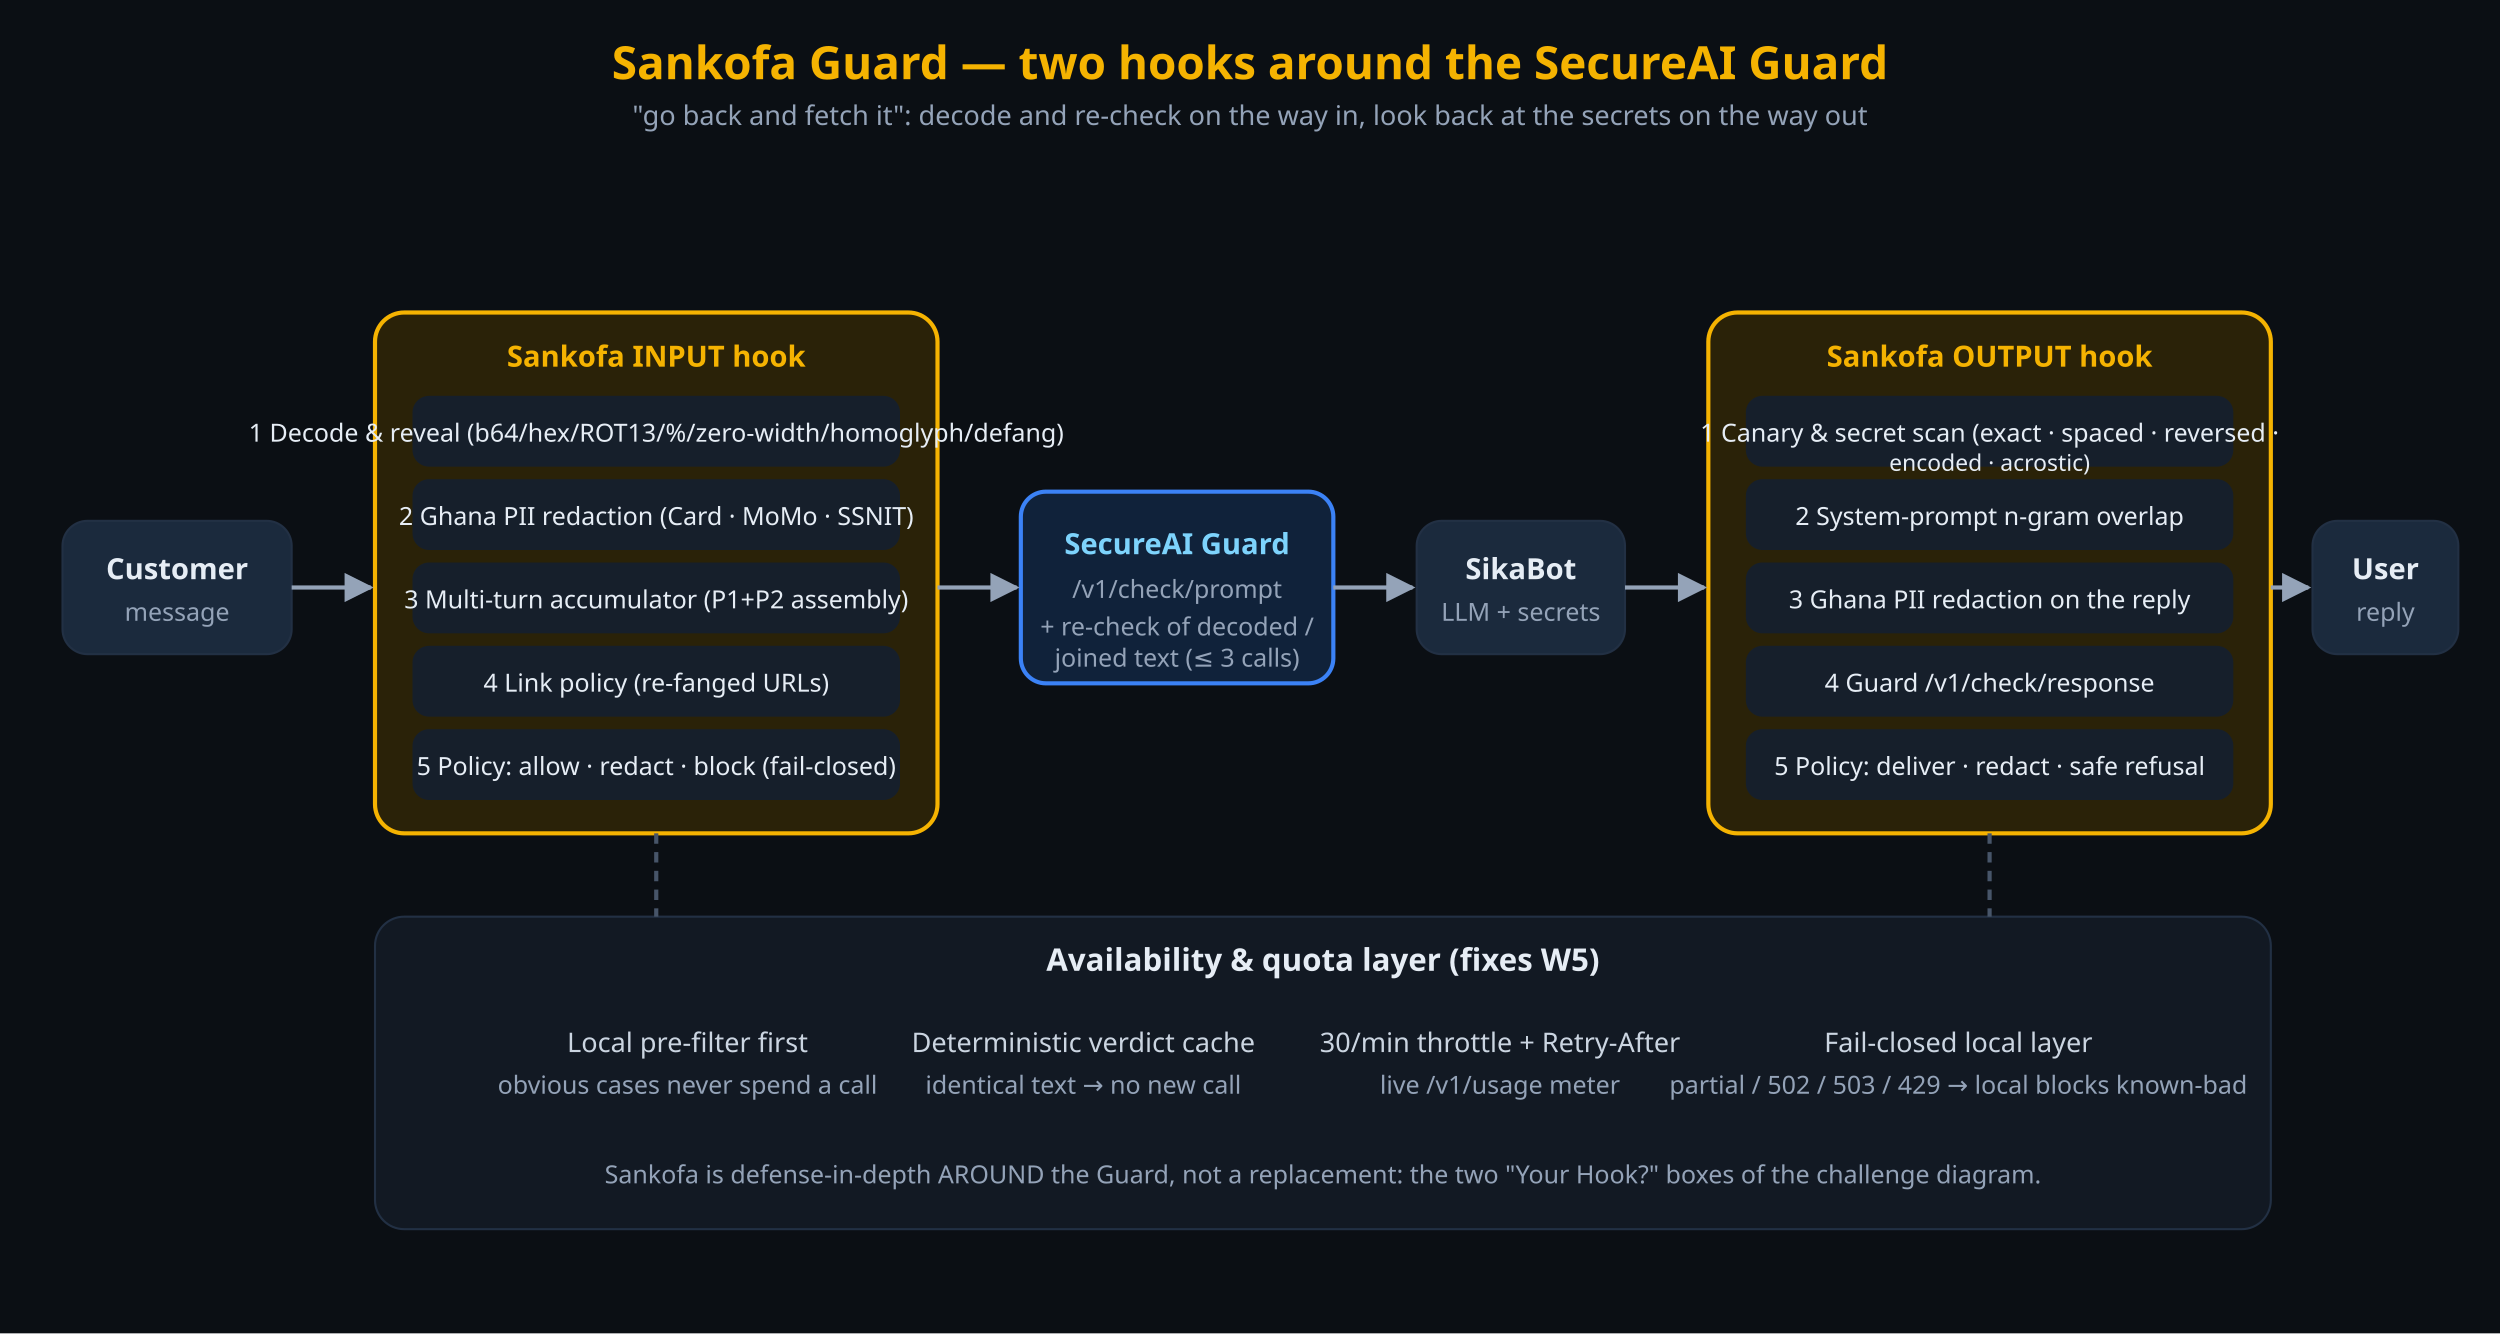
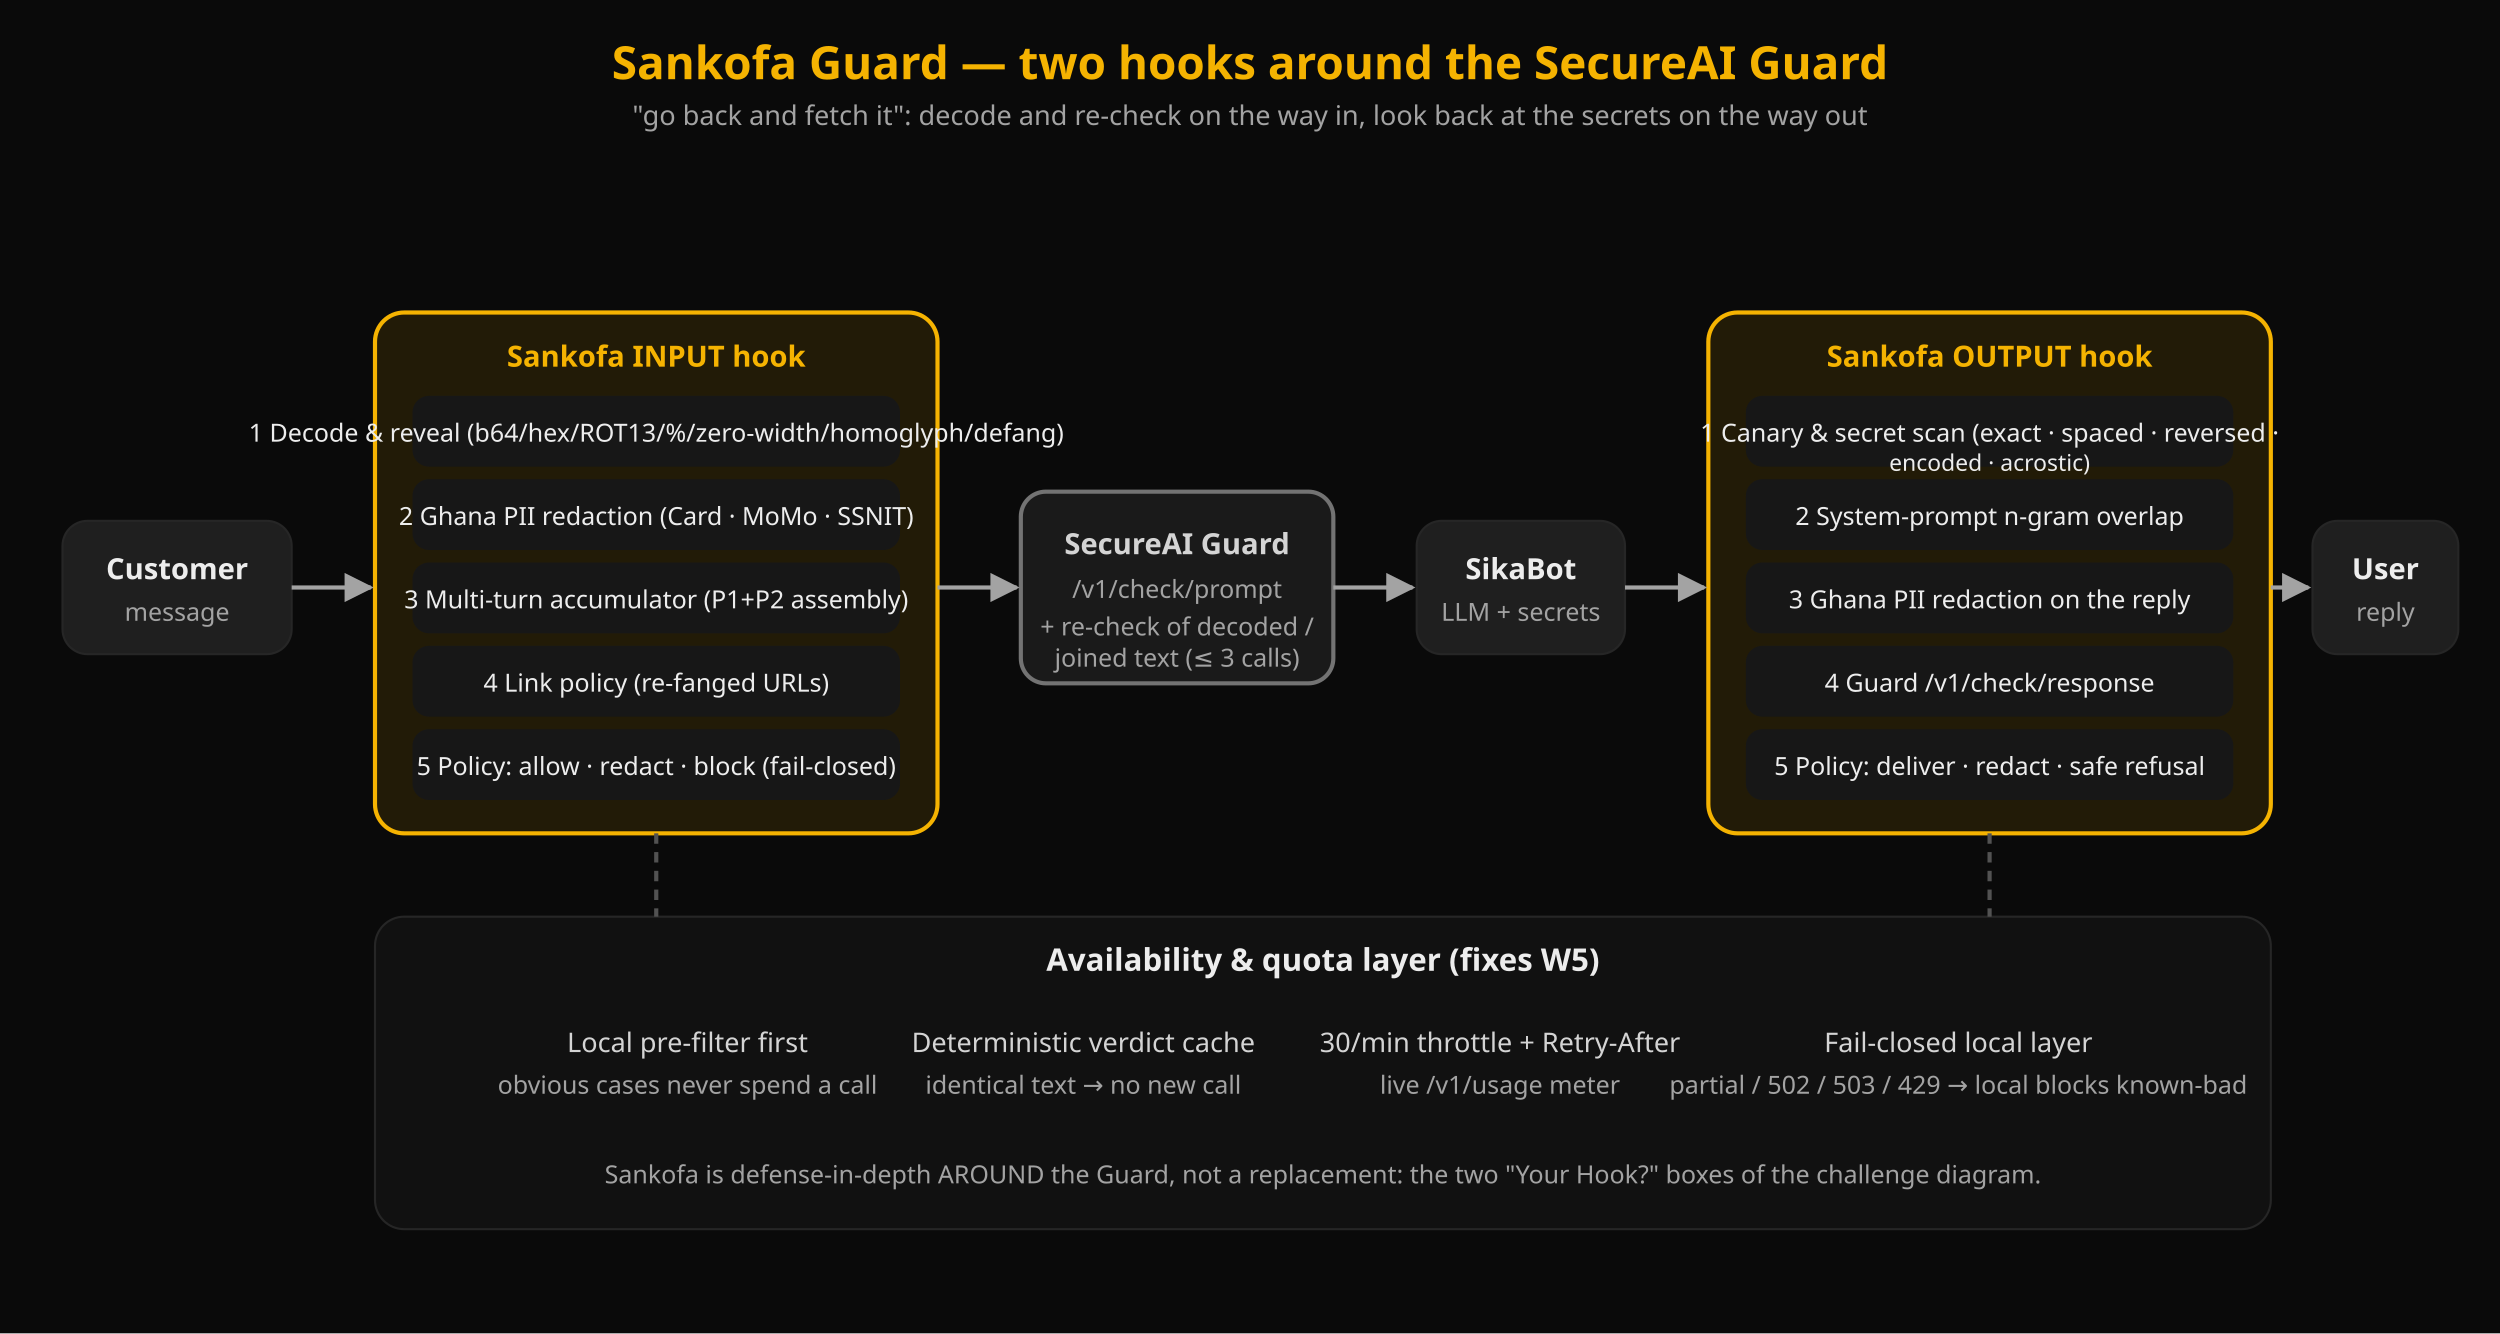
- <svg xmlns="http://www.w3.org/2000/svg" viewBox="0 0 1200 640" font-family="Segoe UI, system-ui, sans-serif">
+ <svg xmlns="http://www.w3.org/2000/svg" viewBox="0 0 1200 640" font-family="Instrument Sans, Segoe UI, system-ui, sans-serif">
  <defs>
    <marker id="a" viewBox="0 0 10 10" refX="9" refY="5" markerWidth="7" markerHeight="7" orient="auto">
-       <path d="M0 0L10 5L0 10z" fill="#94a3b8" />
+       <path d="M0 0L10 5L0 10z" fill="#a3a3a3" />
    </marker>
  </defs>
-   <rect width="1200" height="640" fill="#0b0f14" />
+   <rect width="1200" height="640" fill="#0a0a0a" />
  <text x="600" y="38" text-anchor="middle" fill="#f5b301" font-size="22" font-weight="700">Sankofa Guard — two hooks around the SecureAI Guard</text>
-   <text x="600" y="60" text-anchor="middle" fill="#94a3b8" font-size="13">"go back and fetch it": decode and re-check on the way in, look back at the secrets on the way out</text>
+   <text x="600" y="60" text-anchor="middle" fill="#a3a3a3" font-size="13">"go back and fetch it": decode and re-check on the way in, look back at the secrets on the way out</text>
  <g font-size="14" text-anchor="middle">
-     <rect x="30" y="250" width="110" height="64" rx="12" fill="#1b2a3d" stroke="#223044" />
-     <text x="85" y="278" fill="#e6edf5" font-weight="700">Customer</text>
-     <text x="85" y="298" fill="#94a3b8" font-size="12">message</text>
-     <rect x="180" y="150" width="270" height="250" rx="14" fill="#2a2208" stroke="#f5b301" stroke-width="2" />
+     <rect x="30" y="250" width="110" height="64" rx="12" fill="#1f1f1f" stroke="#262626" />
+     <text x="85" y="278" fill="#ededed" font-weight="700">Customer</text>
+     <text x="85" y="298" fill="#a3a3a3" font-size="12">message</text>
+     <rect x="180" y="150" width="270" height="250" rx="14" fill="#221b07" stroke="#f5b301" stroke-width="2" />
    <text x="315" y="176" fill="#f5b301" font-weight="700">Sankofa INPUT hook</text>
-     <g font-size="12" fill="#e6edf5">
-       <rect x="198" y="190" width="234" height="34" rx="8" fill="#161f2b" />
+     <g font-size="12" fill="#ededed">
+       <rect x="198" y="190" width="234" height="34" rx="8" fill="#171717" />
      <text x="315" y="212">1 Decode &amp; reveal (b64/hex/ROT13/%/zero-width/homoglyph/defang)</text>
-       <rect x="198" y="230" width="234" height="34" rx="8" fill="#161f2b" />
+       <rect x="198" y="230" width="234" height="34" rx="8" fill="#171717" />
      <text x="315" y="252">2 Ghana PII redaction (Card · MoMo · SSNIT)</text>
-       <rect x="198" y="270" width="234" height="34" rx="8" fill="#161f2b" />
+       <rect x="198" y="270" width="234" height="34" rx="8" fill="#171717" />
      <text x="315" y="292">3 Multi-turn accumulator (P1+P2 assembly)</text>
-       <rect x="198" y="310" width="234" height="34" rx="8" fill="#161f2b" />
+       <rect x="198" y="310" width="234" height="34" rx="8" fill="#171717" />
      <text x="315" y="332">4 Link policy (re-fanged URLs)</text>
-       <rect x="198" y="350" width="234" height="34" rx="8" fill="#161f2b" />
+       <rect x="198" y="350" width="234" height="34" rx="8" fill="#171717" />
      <text x="315" y="372">5 Policy: allow · redact · block (fail-closed)</text>
    </g>
-     <rect x="490" y="236" width="150" height="92" rx="12" fill="#10223a" stroke="#3b82f6" stroke-width="2" />
-     <text x="565" y="266" fill="#7dd3fc" font-weight="700">SecureAI Guard</text>
-     <text x="565" y="287" fill="#94a3b8" font-size="12">/v1/check/prompt</text>
-     <text x="565" y="305" fill="#94a3b8" font-size="12">+ re-check of decoded /</text>
-     <text x="565" y="320" fill="#94a3b8" font-size="12">joined text (≤ 3 calls)</text>
-     <rect x="680" y="250" width="100" height="64" rx="12" fill="#1b2a3d" stroke="#223044" />
-     <text x="730" y="278" fill="#e6edf5" font-weight="700">SikaBot</text>
-     <text x="730" y="298" fill="#94a3b8" font-size="12">LLM + secrets</text>
-     <rect x="820" y="150" width="270" height="250" rx="14" fill="#2a2208" stroke="#f5b301" stroke-width="2" />
+     <rect x="490" y="236" width="150" height="92" rx="12" fill="#1a1a1a" stroke="#737373" stroke-width="2" />
+     <text x="565" y="266" fill="#d4d4d4" font-weight="700">SecureAI Guard</text>
+     <text x="565" y="287" fill="#a3a3a3" font-size="12">/v1/check/prompt</text>
+     <text x="565" y="305" fill="#a3a3a3" font-size="12">+ re-check of decoded /</text>
+     <text x="565" y="320" fill="#a3a3a3" font-size="12">joined text (≤ 3 calls)</text>
+     <rect x="680" y="250" width="100" height="64" rx="12" fill="#1f1f1f" stroke="#262626" />
+     <text x="730" y="278" fill="#ededed" font-weight="700">SikaBot</text>
+     <text x="730" y="298" fill="#a3a3a3" font-size="12">LLM + secrets</text>
+     <rect x="820" y="150" width="270" height="250" rx="14" fill="#221b07" stroke="#f5b301" stroke-width="2" />
    <text x="955" y="176" fill="#f5b301" font-weight="700">Sankofa OUTPUT hook</text>
-     <g font-size="12" fill="#e6edf5">
-       <rect x="838" y="190" width="234" height="34" rx="8" fill="#161f2b" />
+     <g font-size="12" fill="#ededed">
+       <rect x="838" y="190" width="234" height="34" rx="8" fill="#171717" />
      <text x="955" y="212">1 Canary &amp; secret scan (exact · spaced · reversed ·</text>
      <text x="955" y="226" font-size="11">encoded · acrostic)</text>
-       <rect x="838" y="230" width="234" height="34" rx="8" fill="#161f2b" />
+       <rect x="838" y="230" width="234" height="34" rx="8" fill="#171717" />
      <text x="955" y="252">2 System-prompt n-gram overlap</text>
-       <rect x="838" y="270" width="234" height="34" rx="8" fill="#161f2b" />
+       <rect x="838" y="270" width="234" height="34" rx="8" fill="#171717" />
      <text x="955" y="292">3 Ghana PII redaction on the reply</text>
-       <rect x="838" y="310" width="234" height="34" rx="8" fill="#161f2b" />
+       <rect x="838" y="310" width="234" height="34" rx="8" fill="#171717" />
      <text x="955" y="332">4 Guard /v1/check/response</text>
-       <rect x="838" y="350" width="234" height="34" rx="8" fill="#161f2b" />
+       <rect x="838" y="350" width="234" height="34" rx="8" fill="#171717" />
      <text x="955" y="372">5 Policy: deliver · redact · safe refusal</text>
    </g>
-     <rect x="1110" y="250" width="70" height="64" rx="12" fill="#1b2a3d" stroke="#223044" />
-     <text x="1145" y="278" fill="#e6edf5" font-weight="700">User</text>
-     <text x="1145" y="298" fill="#94a3b8" font-size="12">reply</text>
+     <rect x="1110" y="250" width="70" height="64" rx="12" fill="#1f1f1f" stroke="#262626" />
+     <text x="1145" y="278" fill="#ededed" font-weight="700">User</text>
+     <text x="1145" y="298" fill="#a3a3a3" font-size="12">reply</text>
  </g>
-   <g stroke="#94a3b8" stroke-width="2" fill="none" marker-end="url(#a)">
+   <g stroke="#a3a3a3" stroke-width="2" fill="none" marker-end="url(#a)">
    <path d="M140 282H178" />
    <path d="M450 282H488" />
    <path d="M640 282H678" />
    <path d="M780 282H818" />
    <path d="M1090 282H1108" />
  </g>
-   <rect x="180" y="440" width="910" height="150" rx="14" fill="#121923" stroke="#223044" />
-   <text x="635" y="466" text-anchor="middle" fill="#e6edf5" font-weight="700" font-size="15">Availability &amp; quota layer (fixes W5)</text>
-   <g font-size="13" fill="#cbd5e1" text-anchor="middle">
+   <rect x="180" y="440" width="910" height="150" rx="14" fill="#111111" stroke="#262626" />
+   <text x="635" y="466" text-anchor="middle" fill="#ededed" font-weight="700" font-size="15">Availability &amp; quota layer (fixes W5)</text>
+   <g font-size="13" fill="#d4d4d4" text-anchor="middle">
    <text x="330" y="505">Local pre-filter first</text>
-     <text x="330" y="525" fill="#94a3b8" font-size="12">obvious cases never spend a call</text>
+     <text x="330" y="525" fill="#a3a3a3" font-size="12">obvious cases never spend a call</text>
    <text x="520" y="505">Deterministic verdict cache</text>
-     <text x="520" y="525" fill="#94a3b8" font-size="12">identical text → no new call</text>
+     <text x="520" y="525" fill="#a3a3a3" font-size="12">identical text → no new call</text>
    <text x="720" y="505">30/min throttle + Retry-After</text>
-     <text x="720" y="525" fill="#94a3b8" font-size="12">live /v1/usage meter</text>
+     <text x="720" y="525" fill="#a3a3a3" font-size="12">live /v1/usage meter</text>
    <text x="940" y="505">Fail-closed local layer</text>
-     <text x="940" y="525" fill="#94a3b8" font-size="12">partial / 502 / 503 / 429 → local blocks known-bad</text>
+     <text x="940" y="525" fill="#a3a3a3" font-size="12">partial / 502 / 503 / 429 → local blocks known-bad</text>
  </g>
-   <text x="635" y="568" text-anchor="middle" fill="#94a3b8" font-size="12">Sankofa is defense-in-depth AROUND the Guard, not a replacement: the two "Your Hook?" boxes of the challenge diagram.</text>
-   <path d="M315 400V440M955 400V440" stroke="#475569" stroke-width="2" stroke-dasharray="5 4" />
+   <text x="635" y="568" text-anchor="middle" fill="#a3a3a3" font-size="12">Sankofa is defense-in-depth AROUND the Guard, not a replacement: the two "Your Hook?" boxes of the challenge diagram.</text>
+   <path d="M315 400V440M955 400V440" stroke="#525252" stroke-width="2" stroke-dasharray="5 4" />
</svg>
